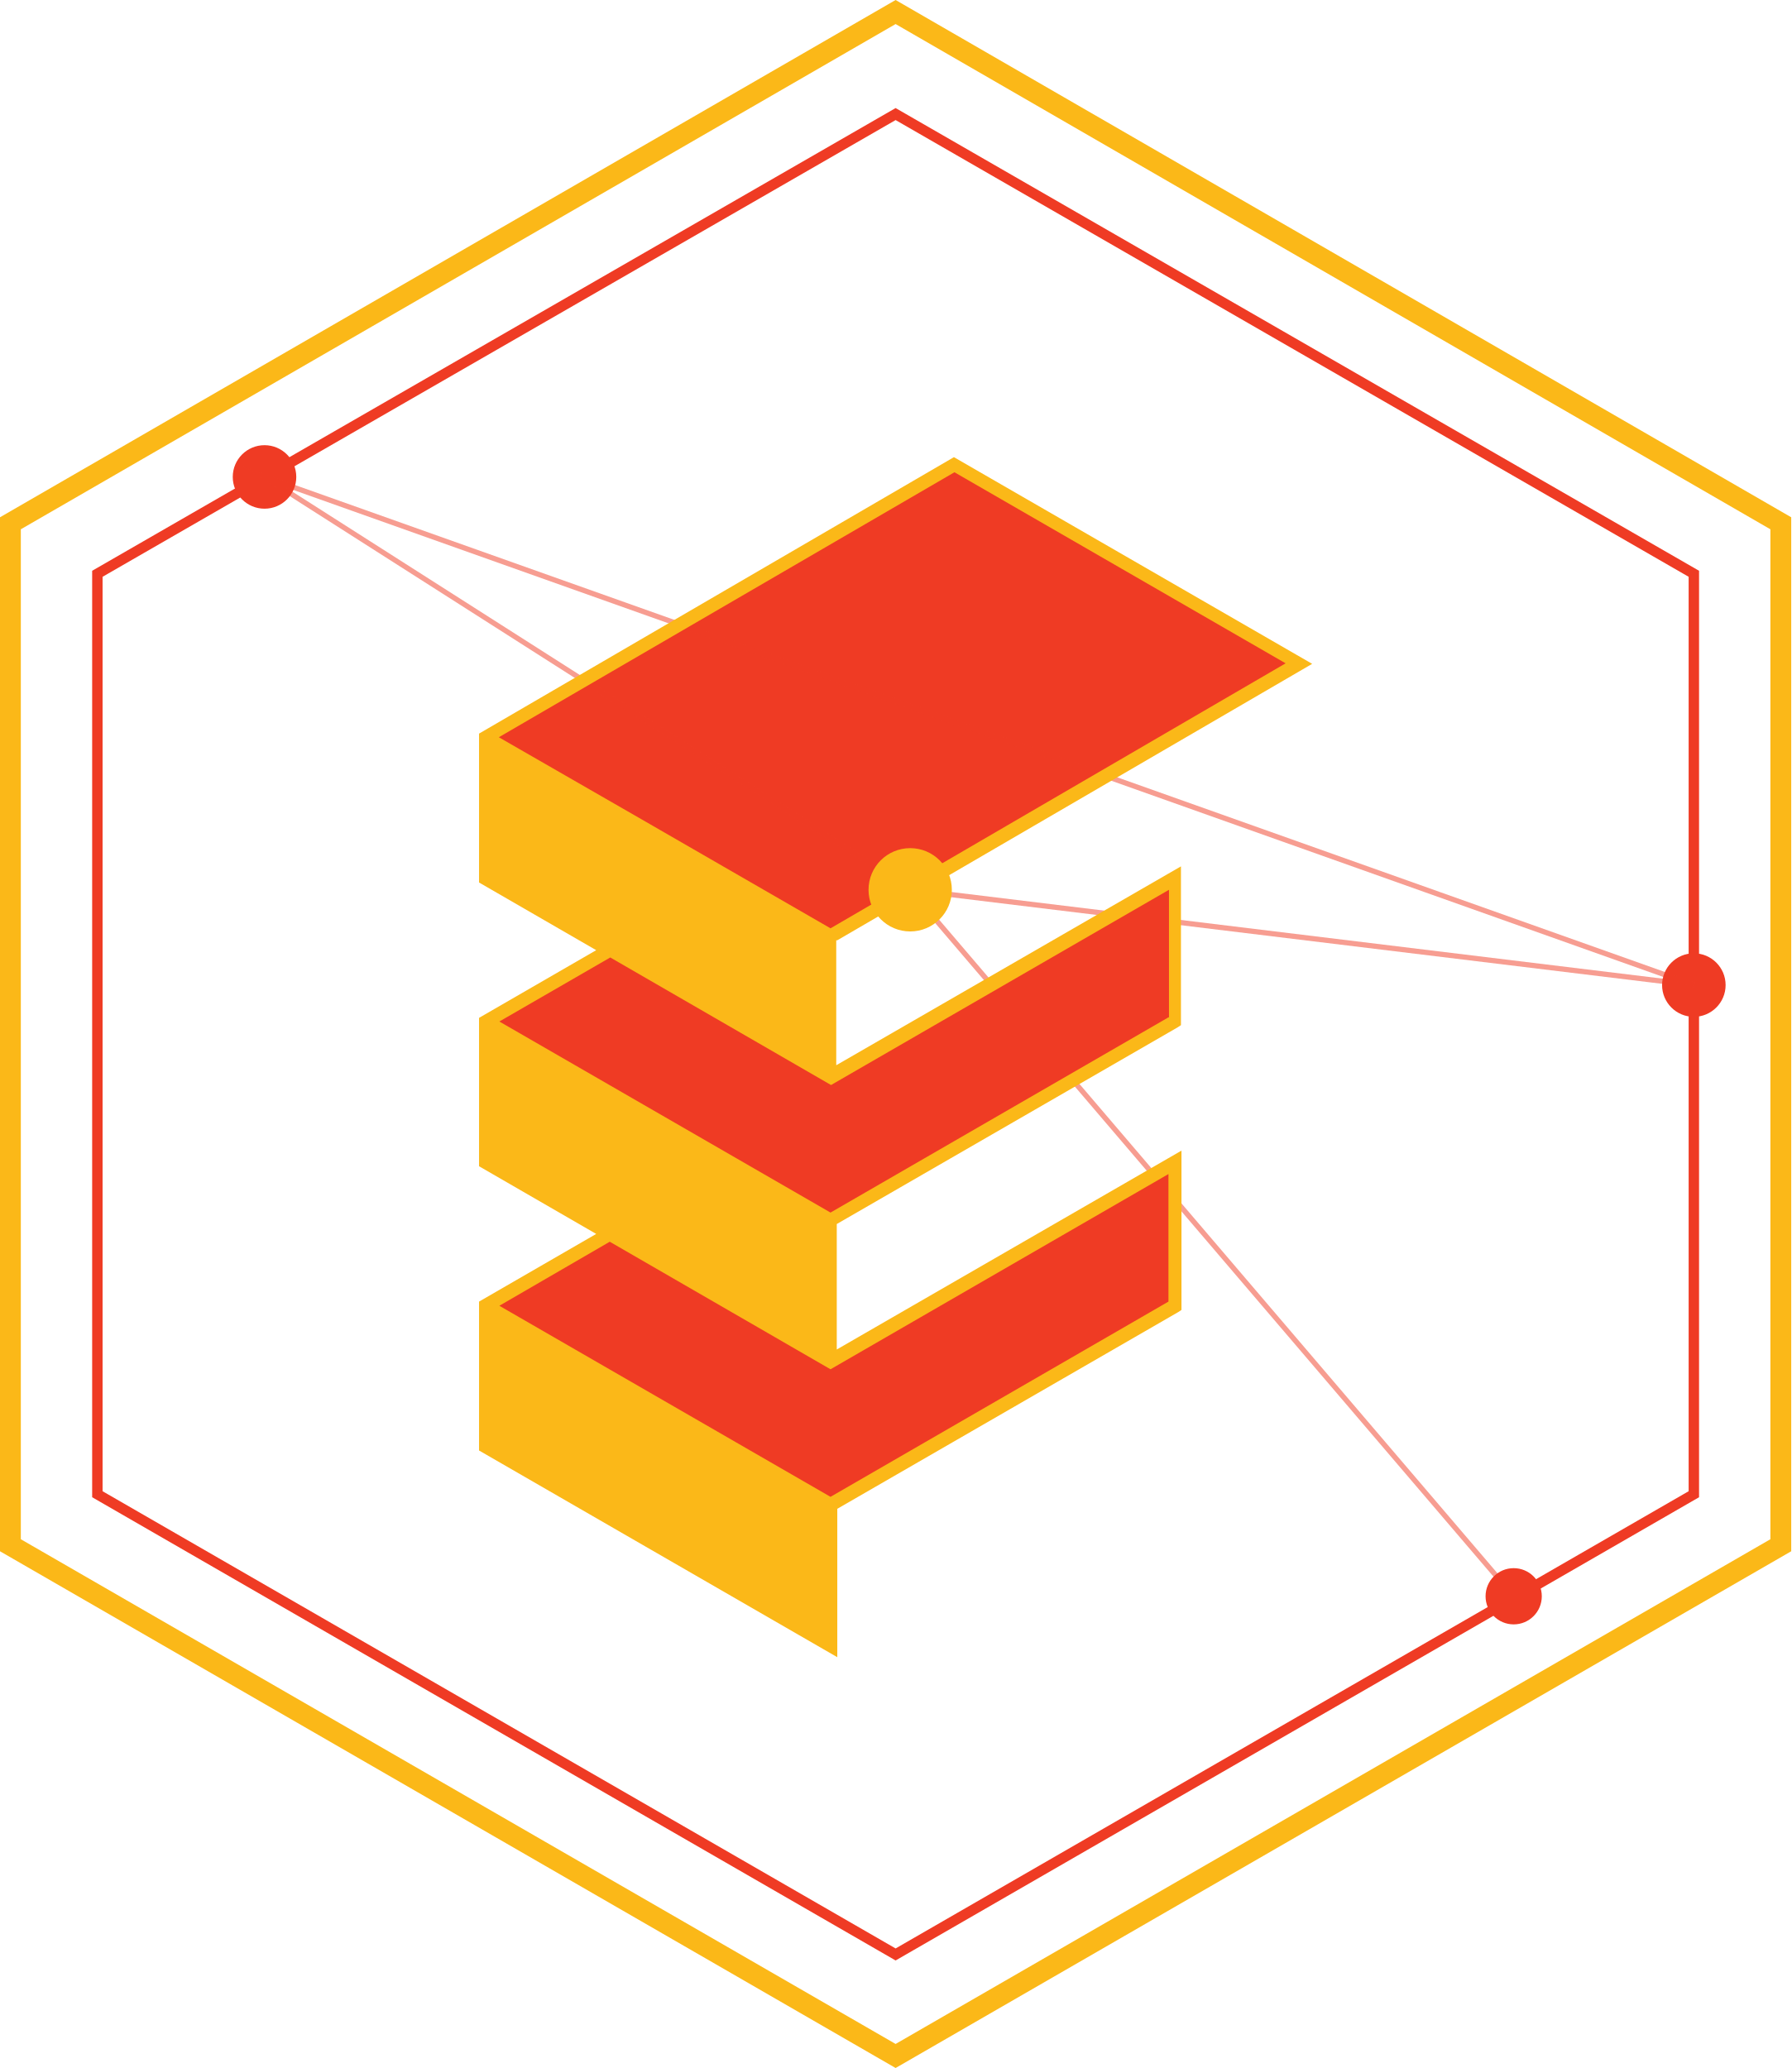
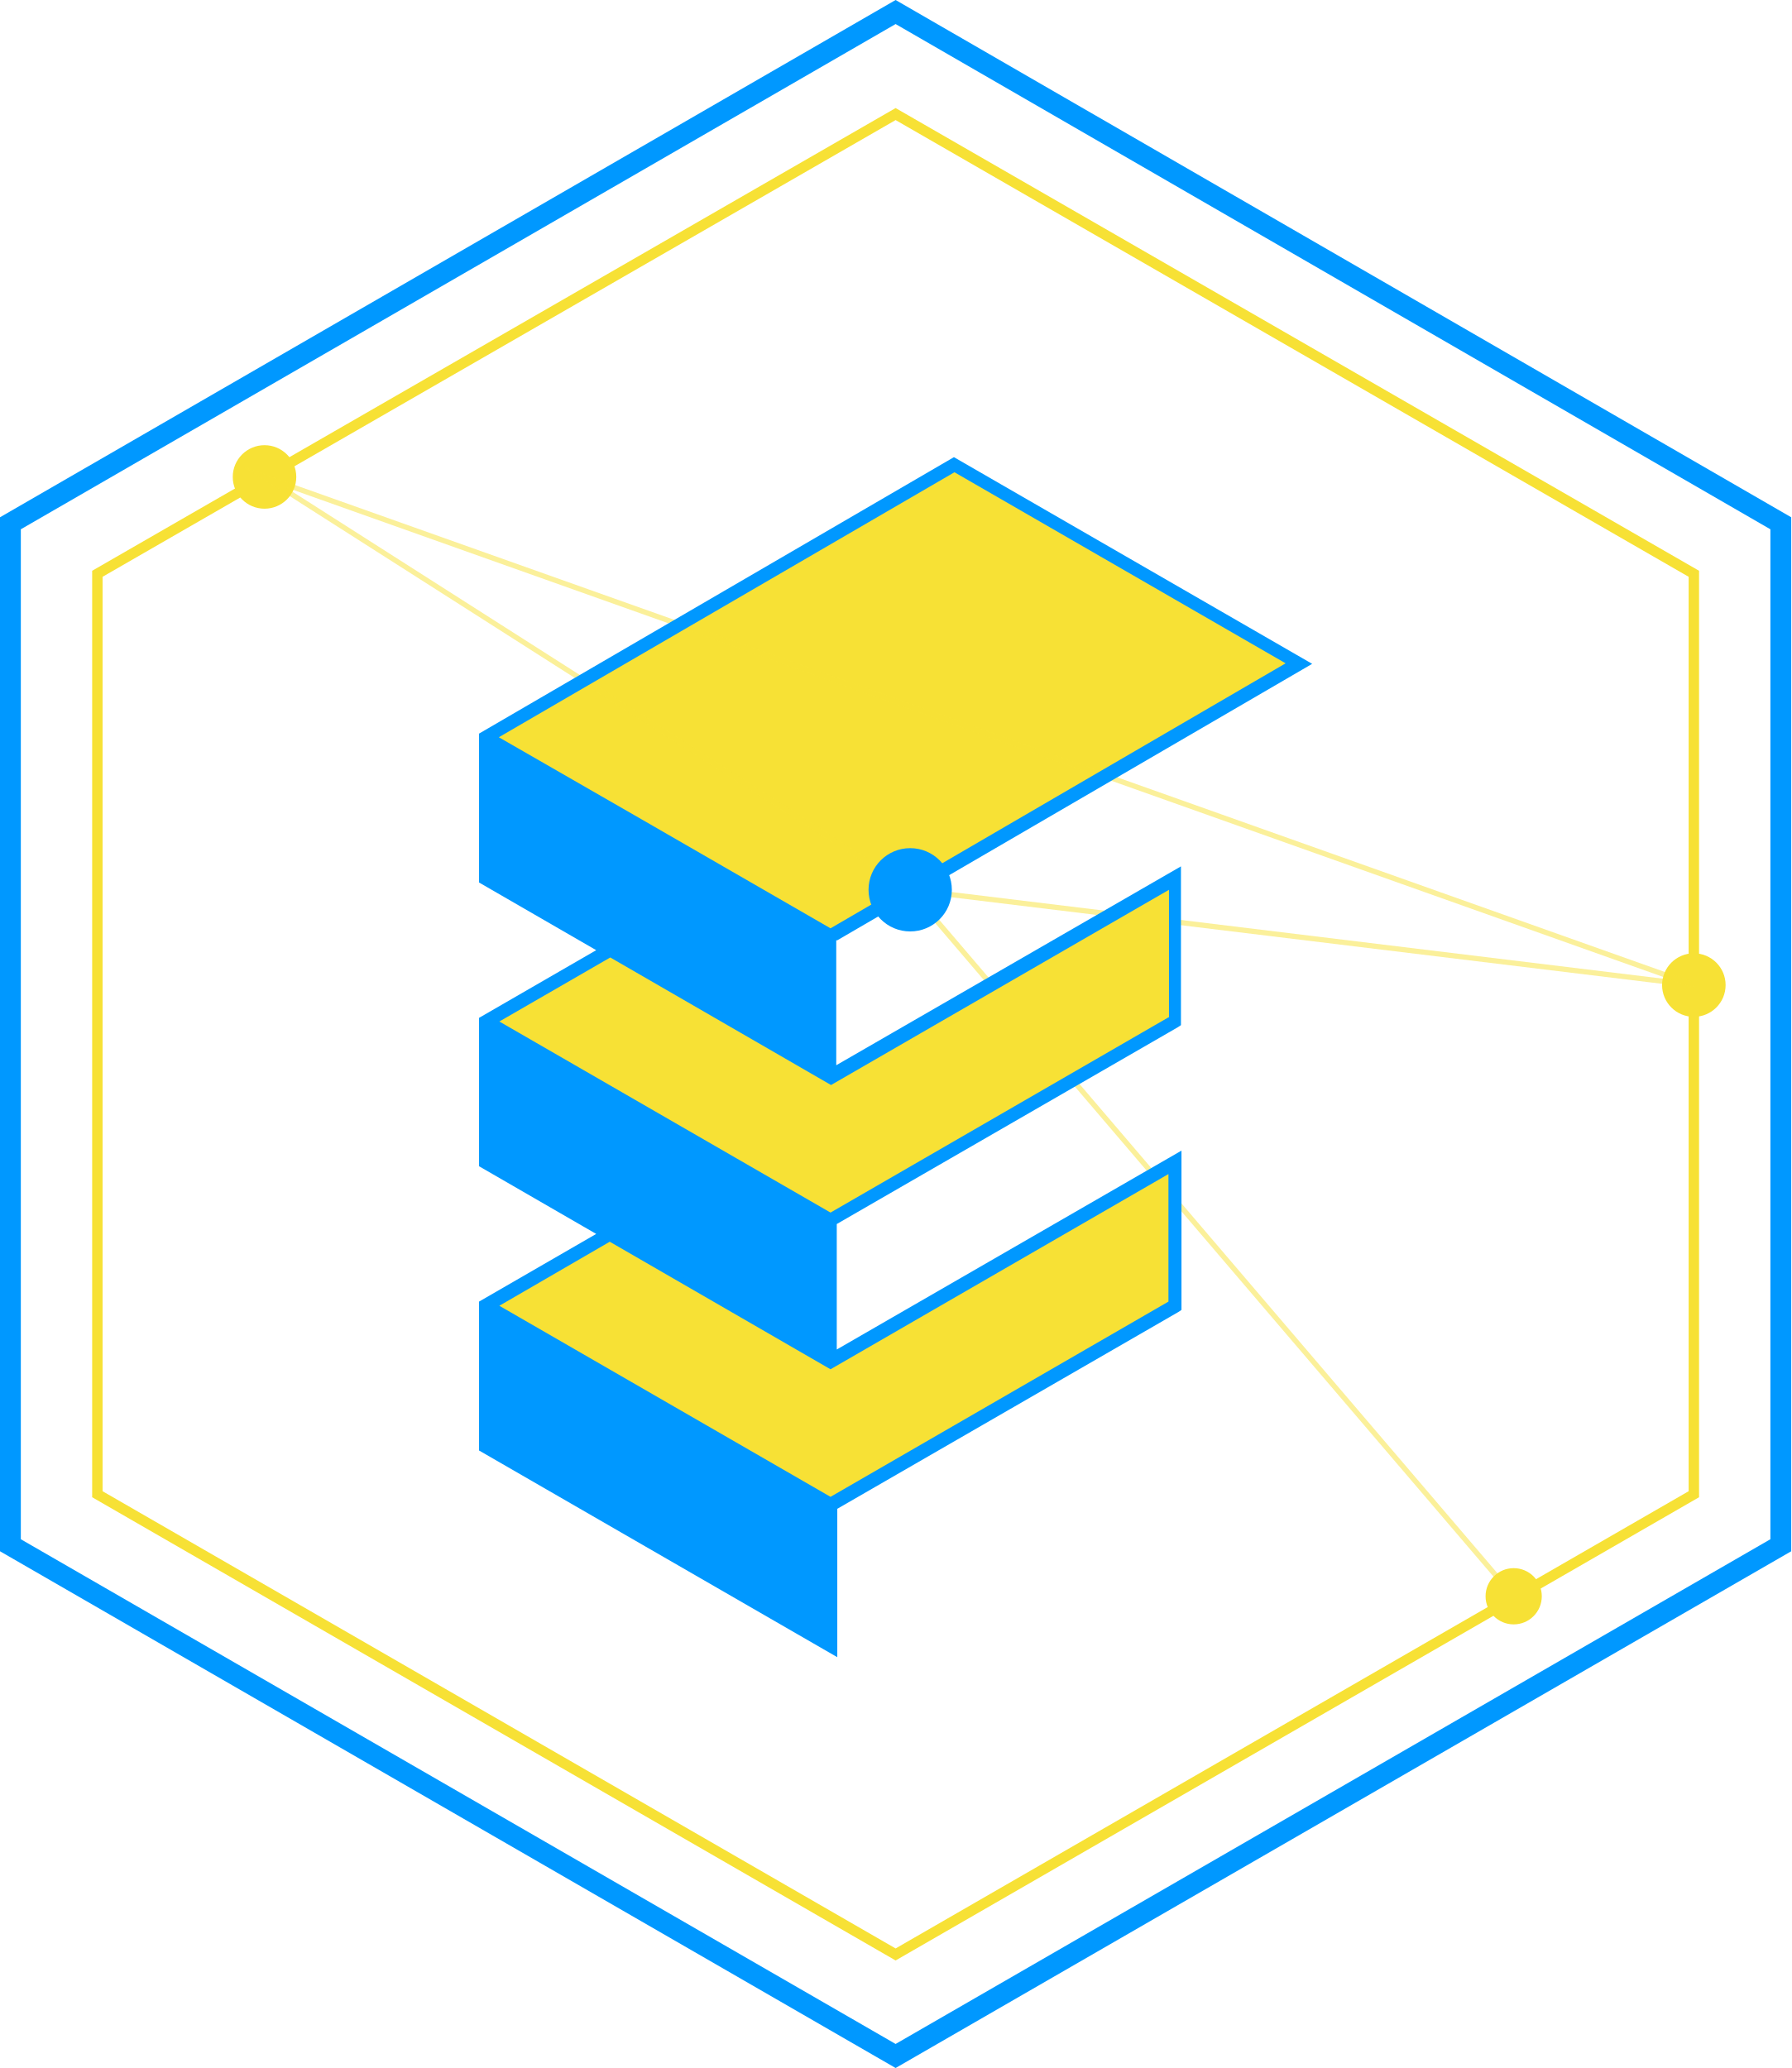
<svg xmlns="http://www.w3.org/2000/svg" viewBox="0 0 344 397.219">
  <defs>
    <style>
      .cls-1, .cls-3, .cls-4, .cls-6 {
        fill: none;
        stroke-miterlimit: 10;
      }

      .cls-1, .cls-4, .cls-6 {
-         stroke: #ef3b24;
+         stroke: #F7E135;
      }

      .cls-1 {
        opacity: 0.5;
      }

      .cls-2 {
-         fill: #ef3b24;
+         fill: #F7E135;
      }

      .cls-3 {
-         stroke: #fbb818;
+         stroke: #0098FF;
        stroke-width: 4px;
      }

      .cls-4 {
        stroke-width: 2px;
      }

      .cls-5 {
-         fill: #fbb818;
+         fill: #0098FF;
      }
    </style>
  </defs>
  <g id="Group_68" data-name="Group 68" transform="translate(0 0.01)">
    <path id="Path_142" data-name="Path 142" class="cls-1" d="M174.8,170.9" />
    <line id="Line_93" data-name="Line 93" class="cls-1" x2="115.9" y2="135.7" transform="translate(174.8 170.9)" />
    <path id="Path_143" data-name="Path 143" class="cls-1" d="M325.3,189.2" />
    <path id="Path_144" data-name="Path 144" class="cls-2" d="M93.4,141.7l66.2,38.2,89.8-52.5L182.8,89.2Z" />
    <line id="Line_94" data-name="Line 94" class="cls-1" x2="150.2" y2="18.3" transform="translate(175.1 170.9)" />
    <path id="Path_145" data-name="Path 145" class="cls-3" d="M2,100.5V296.8l170,98.1,170-98.1V100.5L172,2.3Z" />
    <path id="Path_146" data-name="Path 146" class="cls-4" d="M18.7,110.2V287L172,375.4,325.3,287V110.2L172,21.9Z" />
    <circle id="Ellipse_117" data-name="Ellipse 117" class="cls-2" cx="5.4" cy="5.4" r="5.4" transform="translate(285.3 301.2)" />
    <circle id="Ellipse_118" data-name="Ellipse 118" class="cls-2" cx="6.1" cy="6.1" r="6.1" transform="translate(319.2 183.1)" />
    <circle id="Ellipse_119" data-name="Ellipse 119" class="cls-2" cx="6.1" cy="6.1" r="6.1" transform="translate(44.7 85.5)" />
    <path id="Path_147" data-name="Path 147" class="cls-1" d="M175.1,170.9,50.8,91.6l274.5,97.6" />
    <path id="Path_148" data-name="Path 148" class="cls-2" d="M116.5,182.3,93.4,196.7l65.8,38,66.5-38.4V168.5l-67.5,38.6Z" />
    <path id="Path_149" data-name="Path 149" class="cls-2" d="M116.5,236.8l-23.1,14,66.2,38.6,66.1-39V223.9l-66.1,37.4Z" />
    <path id="Path_150" data-name="Path 150" class="cls-5" d="M160.8,180.6,252,127.5,183.2,87.8,92,140.9v28.6l22.5,13L92,195.5V224l22.5,13L92,250v28.6l68.8,39.7V289.8L226.3,252l.6-.4V221l-66.2,38.2V235.1l65.5-37.8.6-.4V166.4l-66.2,38.2v-24Zm22.5-89.9,63.6,36.7-87.4,50.9-36.4-21L95.8,141.6ZM94.6,167.9V143.8l25.8,14.9,37.8,21.8v24.1l-41.1-23.7h0Zm0,54.6V198.4l63.6,36.7v24.1l-41.1-23.7h0Zm63.6,91.3L94.6,277V253l63.6,36.7ZM224.4,250l-64.9,37.5L95.9,250.8l21.2-12.3L159.5,263l64.9-37.5Zm0-54.6-64.9,37.5L95.9,196.2l21.3-12.3,42.4,24.5,64.9-37.5v24.5Z" />
    <path id="Path_151" data-name="Path 151" class="cls-5" d="M93.4,142.4v26.8l66.2,37.1V179.9Z" />
    <path id="Path_152" data-name="Path 152" class="cls-5" d="M93.4,196.7v27.2l66.2,37.4-.4-26.6" />
    <path id="Path_153" data-name="Path 153" class="cls-5" d="M159.6,289.4l-.4,26.4L93.4,278.2V250.8Z" />
    <circle id="Ellipse_120" data-name="Ellipse 120" class="cls-5" cx="8" cy="8" r="8" transform="translate(166.8 162.9)" />
    <path id="Path_154" data-name="Path 154" class="cls-6" d="M286.2,67.9" />
  </g>
</svg>
